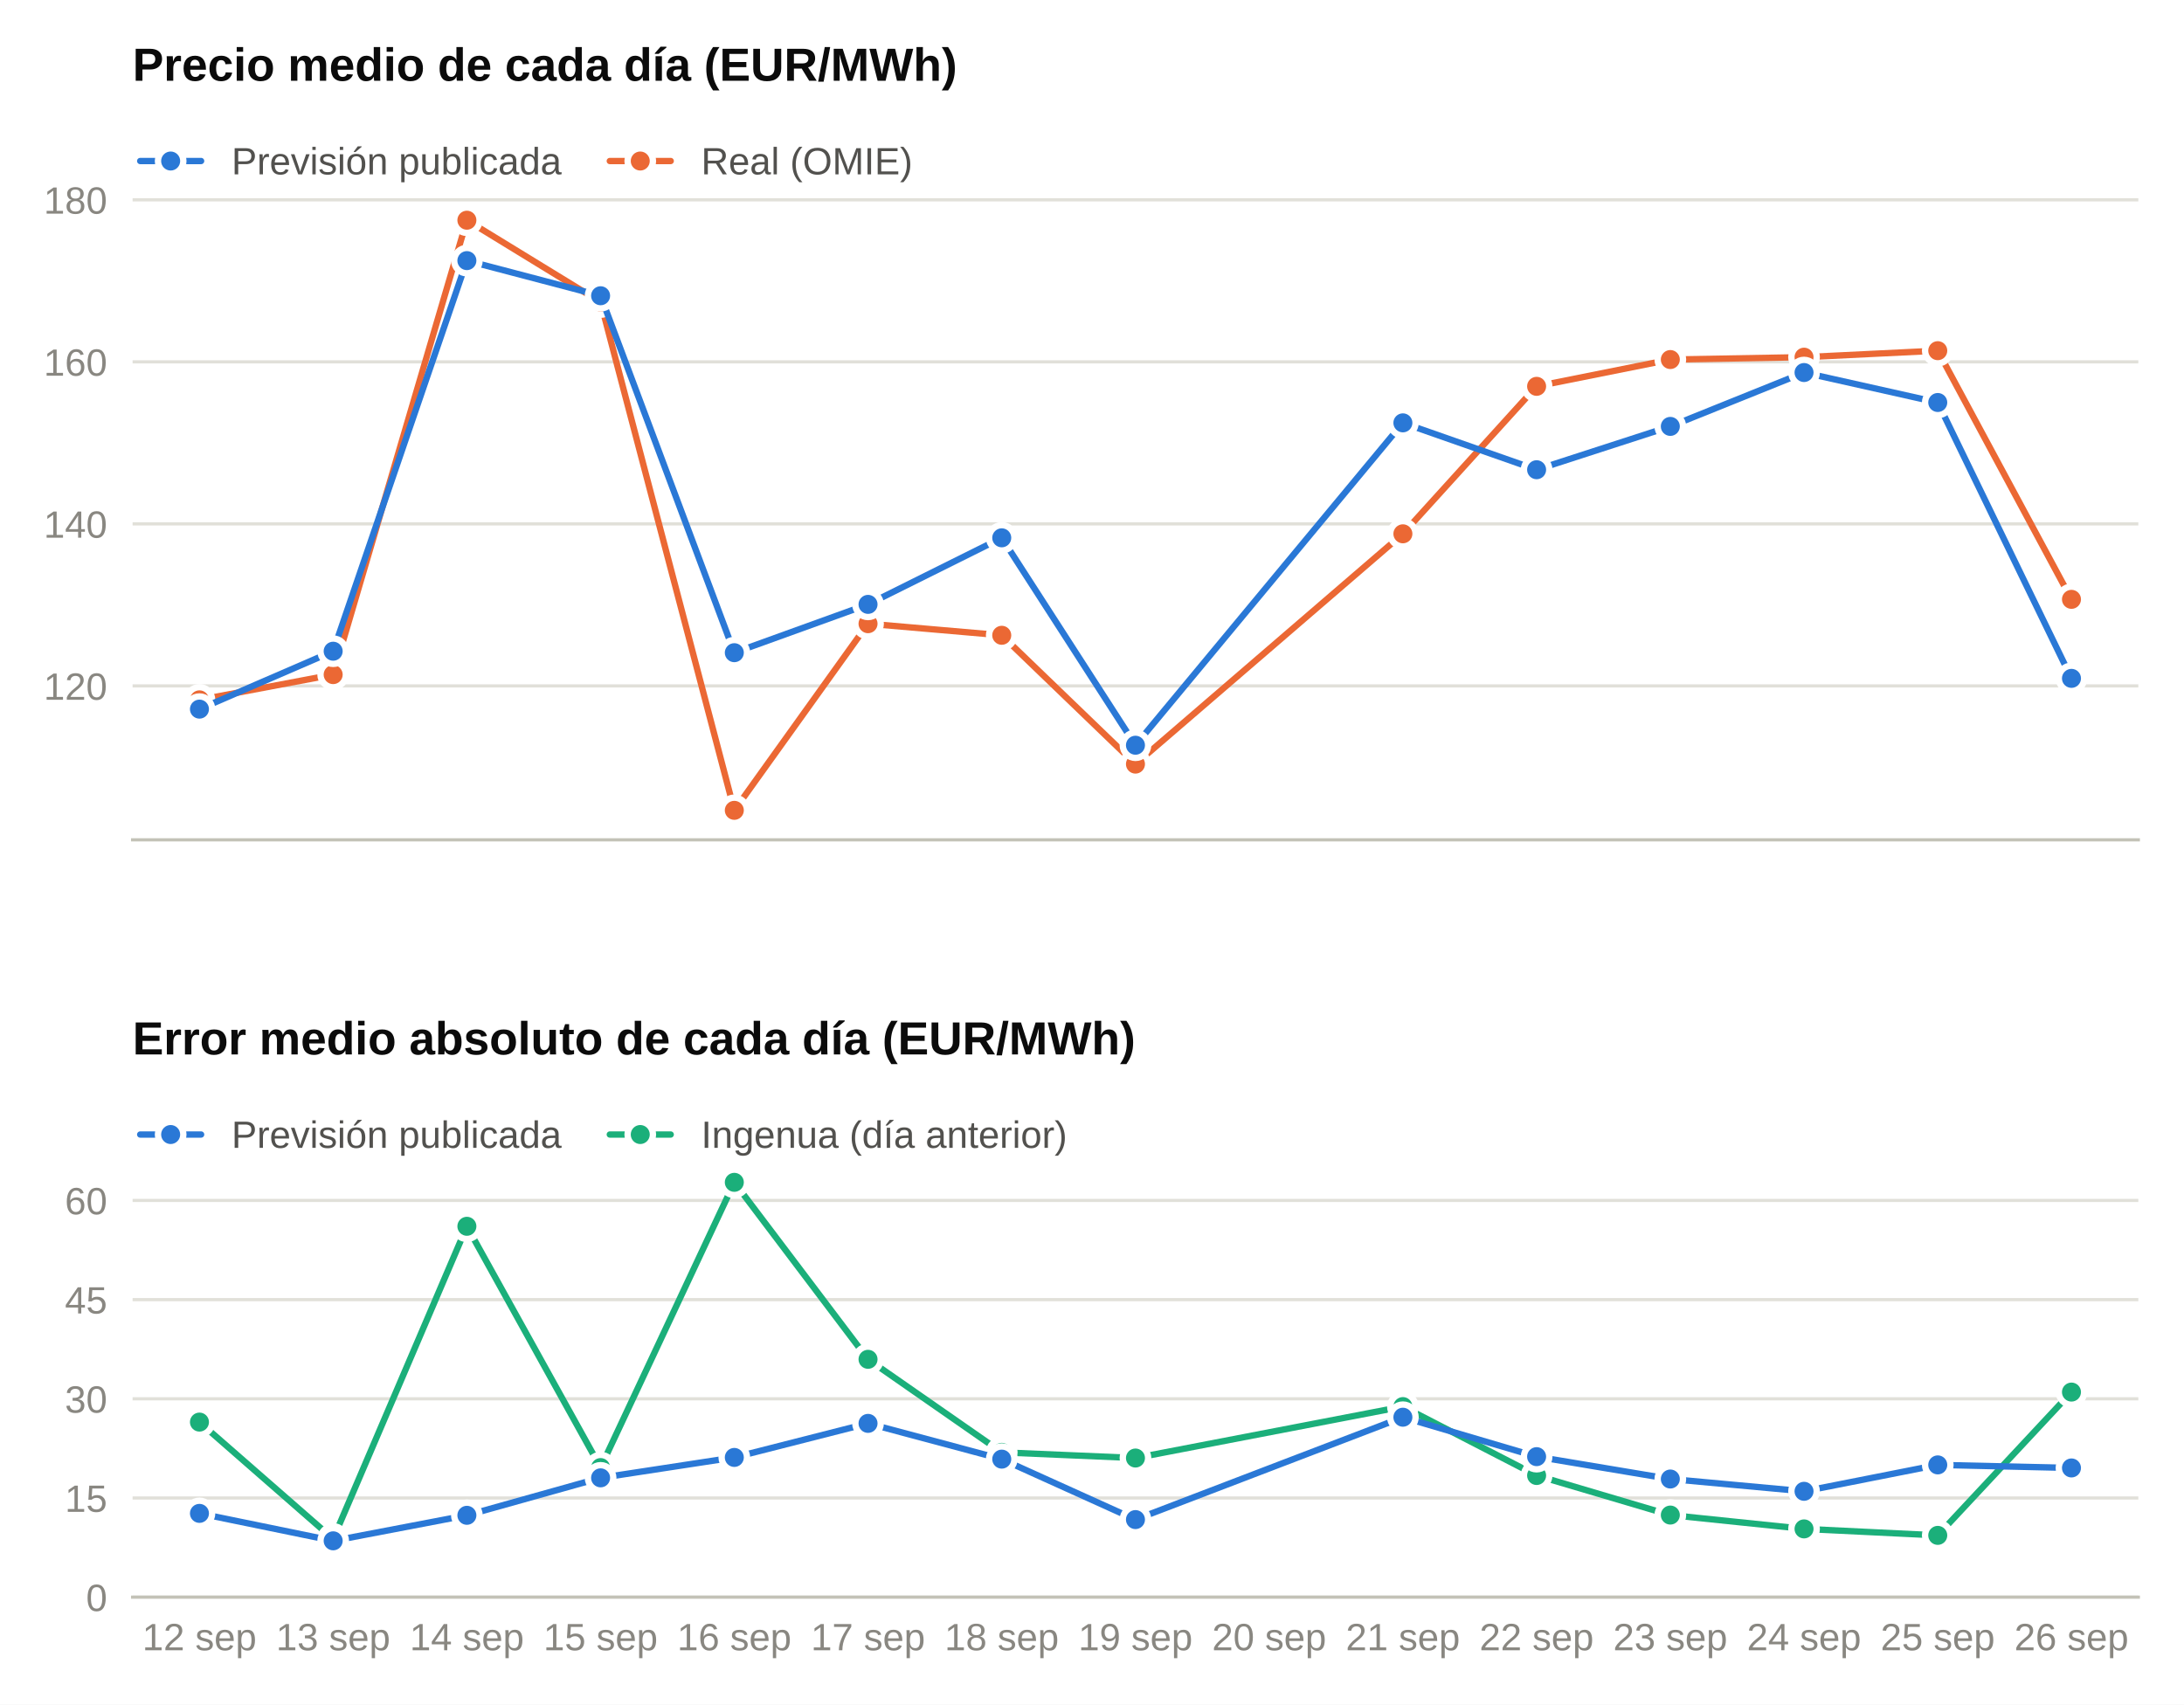
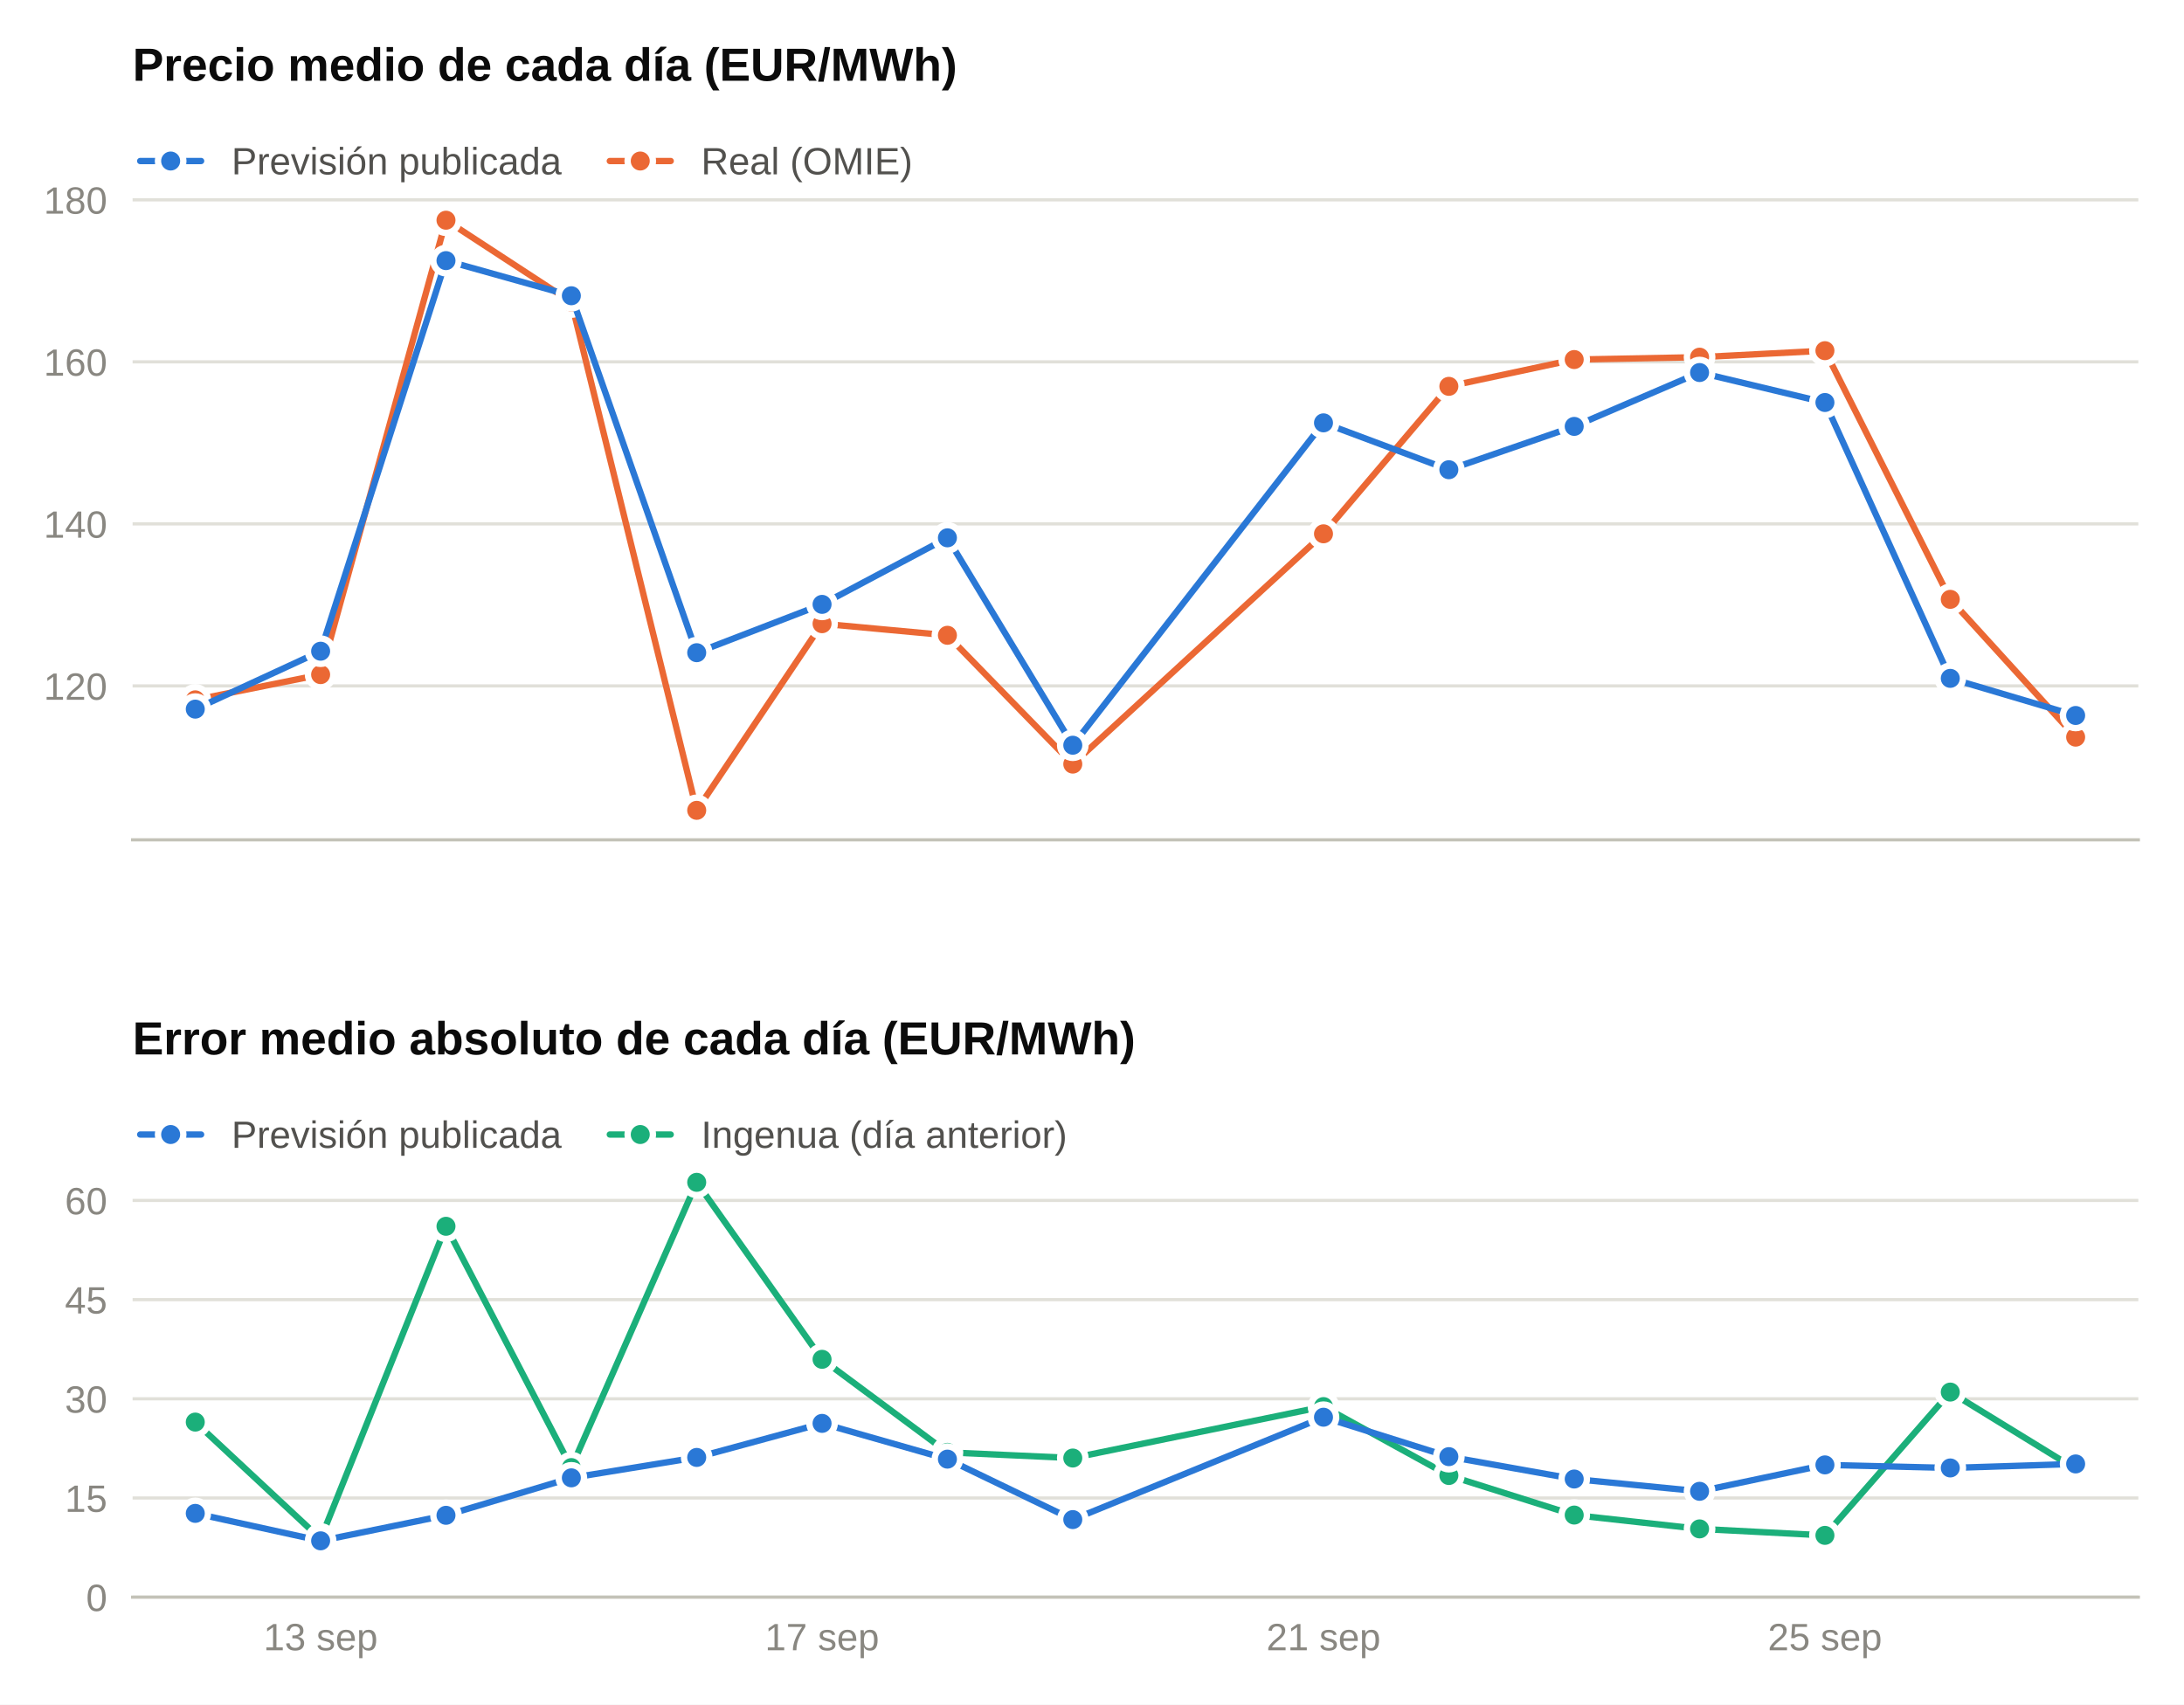
<svg xmlns="http://www.w3.org/2000/svg" xmlns:xlink="http://www.w3.org/1999/xlink" width="516.455pt" height="403.166pt" viewBox="0 0 516.455 403.166" version="1.1">
  <defs>
    <style type="text/css">*{stroke-linejoin: round; stroke-linecap: butt}</style>
  </defs>
  <g id="figure_1">
    <g id="patch_1">
      <path d="M 0 403.166  L 516.455 403.166  L 516.455 0  L 0 0  z " style="fill: #ffffff" />
    </g>
    <g id="axes_1">
      <g id="patch_2">
        <path d="M 31.355 198.629  L 505.655 198.629  L 505.655 45.103  L 31.355 45.103  z " style="fill: #ffffff" />
      </g>
      <g id="matplotlib.axis_1">
        <g id="xtick_1">
          <g id="line2d_1" />
        </g>
        <g id="xtick_2">
          <g id="line2d_2" />
        </g>
        <g id="xtick_3">
          <g id="line2d_3" />
        </g>
        <g id="xtick_4">
          <g id="line2d_4" />
        </g>
-         <g id="xtick_5">
-           <g id="line2d_5" />
-         </g>
-         <g id="xtick_6">
-           <g id="line2d_6" />
-         </g>
-         <g id="xtick_7">
-           <g id="line2d_7" />
-         </g>
-         <g id="xtick_8">
-           <g id="line2d_8" />
-         </g>
-         <g id="xtick_9">
-           <g id="line2d_9" />
-         </g>
-         <g id="xtick_10">
-           <g id="line2d_10" />
-         </g>
-         <g id="xtick_11">
-           <g id="line2d_11" />
-         </g>
-         <g id="xtick_12">
-           <g id="line2d_12" />
-         </g>
-         <g id="xtick_13">
-           <g id="line2d_13" />
-         </g>
-         <g id="xtick_14">
-           <g id="line2d_14" />
-         </g>
-         <g id="xtick_15">
-           <g id="line2d_15" />
-         </g>
      </g>
      <g id="matplotlib.axis_2">
        <g id="ytick_1">
-           <g id="line2d_16">
+           <g id="line2d_5">
            <path d="M 31.355 162.22  L 505.655 162.22  " clip-path="url(#pcca6787718)" style="fill: none; stroke: #e1e0d9; stroke-width: 0.75; stroke-linecap: square" />
          </g>
-           <g id="line2d_17" />
+           <g id="line2d_6" />
          <g id="text_1">
            <text style="font-size: 9px; font-family: 'Segoe UI', 'Helvetica Neue', 'Arial', 'DejaVu Sans', sans-serif; text-anchor: end; fill: #898781" x="25.355" y="165.496" transform="rotate(-0 25.35469 165.4962)">120</text>
          </g>
        </g>
        <g id="ytick_2">
-           <g id="line2d_18">
+           <g id="line2d_7">
            <path d="M 31.355 123.899  L 505.655 123.899  " clip-path="url(#pcca6787718)" style="fill: none; stroke: #e1e0d9; stroke-width: 0.75; stroke-linecap: square" />
          </g>
-           <g id="line2d_19" />
+           <g id="line2d_8" />
          <g id="text_2">
            <text style="font-size: 9px; font-family: 'Segoe UI', 'Helvetica Neue', 'Arial', 'DejaVu Sans', sans-serif; text-anchor: end; fill: #898781" x="25.355" y="127.176" transform="rotate(-0 25.35469 127.1756)">140</text>
          </g>
        </g>
        <g id="ytick_3">
-           <g id="line2d_20">
+           <g id="line2d_9">
            <path d="M 31.355 85.579  L 505.655 85.579  " clip-path="url(#pcca6787718)" style="fill: none; stroke: #e1e0d9; stroke-width: 0.75; stroke-linecap: square" />
          </g>
-           <g id="line2d_21" />
+           <g id="line2d_10" />
          <g id="text_3">
            <text style="font-size: 9px; font-family: 'Segoe UI', 'Helvetica Neue', 'Arial', 'DejaVu Sans', sans-serif; text-anchor: end; fill: #898781" x="25.355" y="88.855" transform="rotate(-0 25.35469 88.85491)">160</text>
          </g>
        </g>
        <g id="ytick_4">
-           <g id="line2d_22">
+           <g id="line2d_11">
            <path d="M 31.355 47.258  L 505.655 47.258  " clip-path="url(#pcca6787718)" style="fill: none; stroke: #e1e0d9; stroke-width: 0.75; stroke-linecap: square" />
          </g>
-           <g id="line2d_23" />
+           <g id="line2d_12" />
          <g id="text_4">
            <text style="font-size: 9px; font-family: 'Segoe UI', 'Helvetica Neue', 'Arial', 'DejaVu Sans', sans-serif; text-anchor: end; fill: #898781" x="25.355" y="50.534" transform="rotate(-0 25.35469 50.53425)">180</text>
          </g>
        </g>
      </g>
-       <g id="line2d_24">
-         <path d="M 47.165 165.52  L 78.785 159.552  L 110.405 52.082  L 142.025 71.443  L 173.645 191.651  L 205.265 147.512  L 236.885 150.251  L 268.505 180.716  L 331.745 126.25  L 363.365 91.373  L 394.985 85.035  L 426.605 84.476  L 458.225 82.939  L 489.845 141.75  " clip-path="url(#pcca6787718)" style="fill: none; stroke: #eb6834; stroke-width: 1.5; stroke-linecap: round" />
+       <g id="line2d_13">
+         <path d="M 46.177 165.52  L 75.82 159.552  L 105.464 52.082  L 135.108 71.443  L 164.752 191.651  L 194.395 147.512  L 224.039 150.251  L 253.683 180.716  L 312.97 126.25  L 342.614 91.373  L 372.258 85.035  L 401.902 84.476  L 431.545 82.939  L 461.189 141.75  L 490.833 174.339  " clip-path="url(#pcca6787718)" style="fill: none; stroke: #eb6834; stroke-width: 1.5; stroke-linecap: round" />
        <defs>
          <path id="m348eba89e2" d="M 0 3  C 0.796 3 1.559 2.684 2.121 2.121  C 2.684 1.559 3 0.796 3 0  C 3 -0.796 2.684 -1.559 2.121 -2.121  C 1.559 -2.684 0.796 -3 0 -3  C -0.796 -3 -1.559 -2.684 -2.121 -2.121  C -2.684 -1.559 -3 -0.796 -3 0  C -3 0.796 -2.684 1.559 -2.121 2.121  C -1.559 2.684 -0.796 3 0 3  z " style="stroke: #ffffff; stroke-width: 1.5" />
        </defs>
        <g clip-path="url(#pcca6787718)">
-           <use xlink:href="#m348eba89e2" x="47.165" y="165.52" style="fill: #eb6834; stroke: #ffffff; stroke-width: 1.5" />
-           <use xlink:href="#m348eba89e2" x="78.785" y="159.552" style="fill: #eb6834; stroke: #ffffff; stroke-width: 1.5" />
-           <use xlink:href="#m348eba89e2" x="110.405" y="52.082" style="fill: #eb6834; stroke: #ffffff; stroke-width: 1.5" />
-           <use xlink:href="#m348eba89e2" x="142.025" y="71.443" style="fill: #eb6834; stroke: #ffffff; stroke-width: 1.5" />
-           <use xlink:href="#m348eba89e2" x="173.645" y="191.651" style="fill: #eb6834; stroke: #ffffff; stroke-width: 1.5" />
-           <use xlink:href="#m348eba89e2" x="205.265" y="147.512" style="fill: #eb6834; stroke: #ffffff; stroke-width: 1.5" />
-           <use xlink:href="#m348eba89e2" x="236.885" y="150.251" style="fill: #eb6834; stroke: #ffffff; stroke-width: 1.5" />
-           <use xlink:href="#m348eba89e2" x="268.505" y="180.716" style="fill: #eb6834; stroke: #ffffff; stroke-width: 1.5" />
-           <use xlink:href="#m348eba89e2" x="331.745" y="126.25" style="fill: #eb6834; stroke: #ffffff; stroke-width: 1.5" />
-           <use xlink:href="#m348eba89e2" x="363.365" y="91.373" style="fill: #eb6834; stroke: #ffffff; stroke-width: 1.5" />
-           <use xlink:href="#m348eba89e2" x="394.985" y="85.035" style="fill: #eb6834; stroke: #ffffff; stroke-width: 1.5" />
-           <use xlink:href="#m348eba89e2" x="426.605" y="84.476" style="fill: #eb6834; stroke: #ffffff; stroke-width: 1.5" />
-           <use xlink:href="#m348eba89e2" x="458.225" y="82.939" style="fill: #eb6834; stroke: #ffffff; stroke-width: 1.5" />
-           <use xlink:href="#m348eba89e2" x="489.845" y="141.75" style="fill: #eb6834; stroke: #ffffff; stroke-width: 1.5" />
+           <use xlink:href="#m348eba89e2" x="46.177" y="165.52" style="fill: #eb6834; stroke: #ffffff; stroke-width: 1.5" />
+           <use xlink:href="#m348eba89e2" x="75.82" y="159.552" style="fill: #eb6834; stroke: #ffffff; stroke-width: 1.5" />
+           <use xlink:href="#m348eba89e2" x="105.464" y="52.082" style="fill: #eb6834; stroke: #ffffff; stroke-width: 1.5" />
+           <use xlink:href="#m348eba89e2" x="135.108" y="71.443" style="fill: #eb6834; stroke: #ffffff; stroke-width: 1.5" />
+           <use xlink:href="#m348eba89e2" x="164.752" y="191.651" style="fill: #eb6834; stroke: #ffffff; stroke-width: 1.5" />
+           <use xlink:href="#m348eba89e2" x="194.395" y="147.512" style="fill: #eb6834; stroke: #ffffff; stroke-width: 1.5" />
+           <use xlink:href="#m348eba89e2" x="224.039" y="150.251" style="fill: #eb6834; stroke: #ffffff; stroke-width: 1.5" />
+           <use xlink:href="#m348eba89e2" x="253.683" y="180.716" style="fill: #eb6834; stroke: #ffffff; stroke-width: 1.5" />
+           <use xlink:href="#m348eba89e2" x="312.97" y="126.25" style="fill: #eb6834; stroke: #ffffff; stroke-width: 1.5" />
+           <use xlink:href="#m348eba89e2" x="342.614" y="91.373" style="fill: #eb6834; stroke: #ffffff; stroke-width: 1.5" />
+           <use xlink:href="#m348eba89e2" x="372.258" y="85.035" style="fill: #eb6834; stroke: #ffffff; stroke-width: 1.5" />
+           <use xlink:href="#m348eba89e2" x="401.902" y="84.476" style="fill: #eb6834; stroke: #ffffff; stroke-width: 1.5" />
+           <use xlink:href="#m348eba89e2" x="431.545" y="82.939" style="fill: #eb6834; stroke: #ffffff; stroke-width: 1.5" />
+           <use xlink:href="#m348eba89e2" x="461.189" y="141.75" style="fill: #eb6834; stroke: #ffffff; stroke-width: 1.5" />
+           <use xlink:href="#m348eba89e2" x="490.833" y="174.339" style="fill: #eb6834; stroke: #ffffff; stroke-width: 1.5" />
        </g>
      </g>
      <g id="patch_3">
        <path d="M 31.355 198.629  L 505.655 198.629  " style="fill: none; stroke: #c3c2b7; stroke-width: 0.75; stroke-linejoin: miter; stroke-linecap: square" />
      </g>
-       <g id="line2d_25">
-         <path d="M 47.165 167.715  L 78.785 154.018  L 110.405 61.638  L 142.025 69.946  L 173.645 154.368  L 205.265 142.94  L 236.885 127.2  L 268.505 176.254  L 331.745 100.008  L 363.365 111.093  L 394.985 100.847  L 426.605 88.108  L 458.225 95.195  L 489.845 160.439  " clip-path="url(#pcca6787718)" style="fill: none; stroke: #2a78d6; stroke-width: 1.5; stroke-linecap: round" />
+       <g id="line2d_14">
+         <path d="M 46.177 167.715  L 75.82 154.018  L 105.464 61.638  L 135.108 69.946  L 164.752 154.368  L 194.395 142.94  L 224.039 127.2  L 253.683 176.254  L 312.97 100.008  L 342.614 111.093  L 372.258 100.847  L 401.902 88.108  L 431.545 95.195  L 461.189 160.439  L 490.833 169.217  " clip-path="url(#pcca6787718)" style="fill: none; stroke: #2a78d6; stroke-width: 1.5; stroke-linecap: round" />
        <defs>
          <path id="m79700483b9" d="M 0 3  C 0.796 3 1.559 2.684 2.121 2.121  C 2.684 1.559 3 0.796 3 0  C 3 -0.796 2.684 -1.559 2.121 -2.121  C 1.559 -2.684 0.796 -3 0 -3  C -0.796 -3 -1.559 -2.684 -2.121 -2.121  C -2.684 -1.559 -3 -0.796 -3 0  C -3 0.796 -2.684 1.559 -2.121 2.121  C -1.559 2.684 -0.796 3 0 3  z " style="stroke: #ffffff; stroke-width: 1.5" />
        </defs>
        <g clip-path="url(#pcca6787718)">
-           <use xlink:href="#m79700483b9" x="47.165" y="167.715" style="fill: #2a78d6; stroke: #ffffff; stroke-width: 1.5" />
-           <use xlink:href="#m79700483b9" x="78.785" y="154.018" style="fill: #2a78d6; stroke: #ffffff; stroke-width: 1.5" />
-           <use xlink:href="#m79700483b9" x="110.405" y="61.638" style="fill: #2a78d6; stroke: #ffffff; stroke-width: 1.5" />
-           <use xlink:href="#m79700483b9" x="142.025" y="69.946" style="fill: #2a78d6; stroke: #ffffff; stroke-width: 1.5" />
-           <use xlink:href="#m79700483b9" x="173.645" y="154.368" style="fill: #2a78d6; stroke: #ffffff; stroke-width: 1.5" />
-           <use xlink:href="#m79700483b9" x="205.265" y="142.94" style="fill: #2a78d6; stroke: #ffffff; stroke-width: 1.5" />
-           <use xlink:href="#m79700483b9" x="236.885" y="127.2" style="fill: #2a78d6; stroke: #ffffff; stroke-width: 1.5" />
-           <use xlink:href="#m79700483b9" x="268.505" y="176.254" style="fill: #2a78d6; stroke: #ffffff; stroke-width: 1.5" />
-           <use xlink:href="#m79700483b9" x="331.745" y="100.008" style="fill: #2a78d6; stroke: #ffffff; stroke-width: 1.5" />
-           <use xlink:href="#m79700483b9" x="363.365" y="111.093" style="fill: #2a78d6; stroke: #ffffff; stroke-width: 1.5" />
-           <use xlink:href="#m79700483b9" x="394.985" y="100.847" style="fill: #2a78d6; stroke: #ffffff; stroke-width: 1.5" />
-           <use xlink:href="#m79700483b9" x="426.605" y="88.108" style="fill: #2a78d6; stroke: #ffffff; stroke-width: 1.5" />
-           <use xlink:href="#m79700483b9" x="458.225" y="95.195" style="fill: #2a78d6; stroke: #ffffff; stroke-width: 1.5" />
-           <use xlink:href="#m79700483b9" x="489.845" y="160.439" style="fill: #2a78d6; stroke: #ffffff; stroke-width: 1.5" />
+           <use xlink:href="#m79700483b9" x="46.177" y="167.715" style="fill: #2a78d6; stroke: #ffffff; stroke-width: 1.5" />
+           <use xlink:href="#m79700483b9" x="75.82" y="154.018" style="fill: #2a78d6; stroke: #ffffff; stroke-width: 1.5" />
+           <use xlink:href="#m79700483b9" x="105.464" y="61.638" style="fill: #2a78d6; stroke: #ffffff; stroke-width: 1.5" />
+           <use xlink:href="#m79700483b9" x="135.108" y="69.946" style="fill: #2a78d6; stroke: #ffffff; stroke-width: 1.5" />
+           <use xlink:href="#m79700483b9" x="164.752" y="154.368" style="fill: #2a78d6; stroke: #ffffff; stroke-width: 1.5" />
+           <use xlink:href="#m79700483b9" x="194.395" y="142.94" style="fill: #2a78d6; stroke: #ffffff; stroke-width: 1.5" />
+           <use xlink:href="#m79700483b9" x="224.039" y="127.2" style="fill: #2a78d6; stroke: #ffffff; stroke-width: 1.5" />
+           <use xlink:href="#m79700483b9" x="253.683" y="176.254" style="fill: #2a78d6; stroke: #ffffff; stroke-width: 1.5" />
+           <use xlink:href="#m79700483b9" x="312.97" y="100.008" style="fill: #2a78d6; stroke: #ffffff; stroke-width: 1.5" />
+           <use xlink:href="#m79700483b9" x="342.614" y="111.093" style="fill: #2a78d6; stroke: #ffffff; stroke-width: 1.5" />
+           <use xlink:href="#m79700483b9" x="372.258" y="100.847" style="fill: #2a78d6; stroke: #ffffff; stroke-width: 1.5" />
+           <use xlink:href="#m79700483b9" x="401.902" y="88.108" style="fill: #2a78d6; stroke: #ffffff; stroke-width: 1.5" />
+           <use xlink:href="#m79700483b9" x="431.545" y="95.195" style="fill: #2a78d6; stroke: #ffffff; stroke-width: 1.5" />
+           <use xlink:href="#m79700483b9" x="461.189" y="160.439" style="fill: #2a78d6; stroke: #ffffff; stroke-width: 1.5" />
+           <use xlink:href="#m79700483b9" x="490.833" y="169.217" style="fill: #2a78d6; stroke: #ffffff; stroke-width: 1.5" />
        </g>
      </g>
      <g id="text_5">
        <text style="font-weight: 600; font-size: 11px; font-family: 'Segoe UI', 'Helvetica Neue', 'Arial', 'DejaVu Sans', sans-serif; text-anchor: start; fill: #0b0b0b" x="31.355" y="19.103" transform="rotate(-0 31.35469 19.10328)">Precio medio de cada día (EUR/MWh)</text>
      </g>
      <g id="legend_1">
-         <g id="line2d_26">
+         <g id="line2d_15">
          <path d="M 33.155 38.083  L 40.355 38.083  L 47.555 38.083  " style="fill: none; stroke: #2a78d6; stroke-width: 1.5; stroke-linecap: round" />
          <g>
            <use xlink:href="#m79700483b9" x="40.355" y="38.083" style="fill: #2a78d6; stroke: #ffffff; stroke-width: 1.5" />
          </g>
        </g>
        <g id="text_6">
          <text style="font-size: 9px; font-family: 'Segoe UI', 'Helvetica Neue', 'Arial', 'DejaVu Sans', sans-serif; text-anchor: start; fill: #52514e" x="54.755" y="41.233" transform="rotate(-0 54.75469 41.23328)">Previsión publicada</text>
        </g>
-         <g id="line2d_27">
+         <g id="line2d_16">
          <path d="M 144.203 38.083  L 151.403 38.083  L 158.603 38.083  " style="fill: none; stroke: #eb6834; stroke-width: 1.5; stroke-linecap: round" />
          <g>
            <use xlink:href="#m348eba89e2" x="151.403" y="38.083" style="fill: #eb6834; stroke: #ffffff; stroke-width: 1.5" />
          </g>
        </g>
        <g id="text_7">
          <text style="font-size: 9px; font-family: 'Segoe UI', 'Helvetica Neue', 'Arial', 'DejaVu Sans', sans-serif; text-anchor: start; fill: #52514e" x="165.803" y="41.233" transform="rotate(-0 165.8034 41.23328)">Real (OMIE)</text>
        </g>
      </g>
    </g>
    <g id="axes_2">
      <g id="patch_4">
        <path d="M 31.355 377.743  L 505.655 377.743  L 505.655 275.393  L 31.355 275.393  z " style="fill: #ffffff" />
      </g>
      <g id="matplotlib.axis_3">
-         <g id="xtick_16">
-           <g id="line2d_28" />
+         <g id="xtick_5">
+           <g id="line2d_17" />
          <g id="text_8">
-             <text style="font-size: 9px; font-family: 'Segoe UI', 'Helvetica Neue', 'Arial', 'DejaVu Sans', sans-serif; text-anchor: middle; fill: #898781" x="47.165" y="390.296" transform="rotate(-0 47.16469 390.2955)">12 sep</text>
-           </g>
-         </g>
-         <g id="xtick_17">
-           <g id="line2d_29" />
+             <text style="font-size: 9px; font-family: 'Segoe UI', 'Helvetica Neue', 'Arial', 'DejaVu Sans', sans-serif; text-anchor: middle; fill: #898781" x="75.82" y="390.296" transform="rotate(-0 75.82031 390.2955)">13 sep</text>
+           </g>
+         </g>
+         <g id="xtick_6">
+           <g id="line2d_18" />
          <g id="text_9">
-             <text style="font-size: 9px; font-family: 'Segoe UI', 'Helvetica Neue', 'Arial', 'DejaVu Sans', sans-serif; text-anchor: middle; fill: #898781" x="78.785" y="390.296" transform="rotate(-0 78.78469 390.2955)">13 sep</text>
-           </g>
-         </g>
-         <g id="xtick_18">
-           <g id="line2d_30" />
+             <text style="font-size: 9px; font-family: 'Segoe UI', 'Helvetica Neue', 'Arial', 'DejaVu Sans', sans-serif; text-anchor: middle; fill: #898781" x="194.395" y="390.296" transform="rotate(-0 194.3953 390.2955)">17 sep</text>
+           </g>
+         </g>
+         <g id="xtick_7">
+           <g id="line2d_19" />
          <g id="text_10">
-             <text style="font-size: 9px; font-family: 'Segoe UI', 'Helvetica Neue', 'Arial', 'DejaVu Sans', sans-serif; text-anchor: middle; fill: #898781" x="110.405" y="390.296" transform="rotate(-0 110.4047 390.2955)">14 sep</text>
-           </g>
-         </g>
-         <g id="xtick_19">
-           <g id="line2d_31" />
+             <text style="font-size: 9px; font-family: 'Segoe UI', 'Helvetica Neue', 'Arial', 'DejaVu Sans', sans-serif; text-anchor: middle; fill: #898781" x="312.97" y="390.296" transform="rotate(-0 312.9703 390.2955)">21 sep</text>
+           </g>
+         </g>
+         <g id="xtick_8">
+           <g id="line2d_20" />
          <g id="text_11">
-             <text style="font-size: 9px; font-family: 'Segoe UI', 'Helvetica Neue', 'Arial', 'DejaVu Sans', sans-serif; text-anchor: middle; fill: #898781" x="142.025" y="390.296" transform="rotate(-0 142.0247 390.2955)">15 sep</text>
-           </g>
-         </g>
-         <g id="xtick_20">
-           <g id="line2d_32" />
-           <g id="text_12">
-             <text style="font-size: 9px; font-family: 'Segoe UI', 'Helvetica Neue', 'Arial', 'DejaVu Sans', sans-serif; text-anchor: middle; fill: #898781" x="173.645" y="390.296" transform="rotate(-0 173.6447 390.2955)">16 sep</text>
-           </g>
-         </g>
-         <g id="xtick_21">
-           <g id="line2d_33" />
-           <g id="text_13">
-             <text style="font-size: 9px; font-family: 'Segoe UI', 'Helvetica Neue', 'Arial', 'DejaVu Sans', sans-serif; text-anchor: middle; fill: #898781" x="205.265" y="390.296" transform="rotate(-0 205.2647 390.2955)">17 sep</text>
-           </g>
-         </g>
-         <g id="xtick_22">
-           <g id="line2d_34" />
-           <g id="text_14">
-             <text style="font-size: 9px; font-family: 'Segoe UI', 'Helvetica Neue', 'Arial', 'DejaVu Sans', sans-serif; text-anchor: middle; fill: #898781" x="236.885" y="390.296" transform="rotate(-0 236.8847 390.2955)">18 sep</text>
-           </g>
-         </g>
-         <g id="xtick_23">
-           <g id="line2d_35" />
-           <g id="text_15">
-             <text style="font-size: 9px; font-family: 'Segoe UI', 'Helvetica Neue', 'Arial', 'DejaVu Sans', sans-serif; text-anchor: middle; fill: #898781" x="268.505" y="390.296" transform="rotate(-0 268.5047 390.2955)">19 sep</text>
-           </g>
-         </g>
-         <g id="xtick_24">
-           <g id="line2d_36" />
-           <g id="text_16">
-             <text style="font-size: 9px; font-family: 'Segoe UI', 'Helvetica Neue', 'Arial', 'DejaVu Sans', sans-serif; text-anchor: middle; fill: #898781" x="300.125" y="390.296" transform="rotate(-0 300.1247 390.2955)">20 sep</text>
-           </g>
-         </g>
-         <g id="xtick_25">
-           <g id="line2d_37" />
-           <g id="text_17">
-             <text style="font-size: 9px; font-family: 'Segoe UI', 'Helvetica Neue', 'Arial', 'DejaVu Sans', sans-serif; text-anchor: middle; fill: #898781" x="331.745" y="390.296" transform="rotate(-0 331.7447 390.2955)">21 sep</text>
-           </g>
-         </g>
-         <g id="xtick_26">
-           <g id="line2d_38" />
-           <g id="text_18">
-             <text style="font-size: 9px; font-family: 'Segoe UI', 'Helvetica Neue', 'Arial', 'DejaVu Sans', sans-serif; text-anchor: middle; fill: #898781" x="363.365" y="390.296" transform="rotate(-0 363.3647 390.2955)">22 sep</text>
-           </g>
-         </g>
-         <g id="xtick_27">
-           <g id="line2d_39" />
-           <g id="text_19">
-             <text style="font-size: 9px; font-family: 'Segoe UI', 'Helvetica Neue', 'Arial', 'DejaVu Sans', sans-serif; text-anchor: middle; fill: #898781" x="394.985" y="390.296" transform="rotate(-0 394.9847 390.2955)">23 sep</text>
-           </g>
-         </g>
-         <g id="xtick_28">
-           <g id="line2d_40" />
-           <g id="text_20">
-             <text style="font-size: 9px; font-family: 'Segoe UI', 'Helvetica Neue', 'Arial', 'DejaVu Sans', sans-serif; text-anchor: middle; fill: #898781" x="426.605" y="390.296" transform="rotate(-0 426.6047 390.2955)">24 sep</text>
-           </g>
-         </g>
-         <g id="xtick_29">
-           <g id="line2d_41" />
-           <g id="text_21">
-             <text style="font-size: 9px; font-family: 'Segoe UI', 'Helvetica Neue', 'Arial', 'DejaVu Sans', sans-serif; text-anchor: middle; fill: #898781" x="458.225" y="390.296" transform="rotate(-0 458.2247 390.2955)">25 sep</text>
-           </g>
-         </g>
-         <g id="xtick_30">
-           <g id="line2d_42" />
-           <g id="text_22">
-             <text style="font-size: 9px; font-family: 'Segoe UI', 'Helvetica Neue', 'Arial', 'DejaVu Sans', sans-serif; text-anchor: middle; fill: #898781" x="489.845" y="390.296" transform="rotate(-0 489.8447 390.2955)">26 sep</text>
+             <text style="font-size: 9px; font-family: 'Segoe UI', 'Helvetica Neue', 'Arial', 'DejaVu Sans', sans-serif; text-anchor: middle; fill: #898781" x="431.545" y="390.296" transform="rotate(-0 431.5453 390.2955)">25 sep</text>
          </g>
        </g>
      </g>
      <g id="matplotlib.axis_4">
        <g id="ytick_5">
-           <g id="line2d_43">
+           <g id="line2d_21">
            <path d="M 31.355 377.743  L 505.655 377.743  " clip-path="url(#pa7844a86a4)" style="fill: none; stroke: #e1e0d9; stroke-width: 0.75; stroke-linecap: square" />
          </g>
-           <g id="line2d_44" />
-           <g id="text_23">
+           <g id="line2d_22" />
+           <g id="text_12">
            <text style="font-size: 9px; font-family: 'Segoe UI', 'Helvetica Neue', 'Arial', 'DejaVu Sans', sans-serif; text-anchor: end; fill: #898781" x="25.355" y="381.019" transform="rotate(-0 25.35469 381.0194)">0</text>
          </g>
        </g>
        <g id="ytick_6">
-           <g id="line2d_45">
+           <g id="line2d_23">
            <path d="M 31.355 354.286  L 505.655 354.286  " clip-path="url(#pa7844a86a4)" style="fill: none; stroke: #e1e0d9; stroke-width: 0.75; stroke-linecap: square" />
          </g>
-           <g id="line2d_46" />
-           <g id="text_24">
+           <g id="line2d_24" />
+           <g id="text_13">
            <text style="font-size: 9px; font-family: 'Segoe UI', 'Helvetica Neue', 'Arial', 'DejaVu Sans', sans-serif; text-anchor: end; fill: #898781" x="25.355" y="357.562" transform="rotate(-0 25.35469 357.562)">15</text>
          </g>
        </g>
        <g id="ytick_7">
-           <g id="line2d_47">
+           <g id="line2d_25">
            <path d="M 31.355 330.828  L 505.655 330.828  " clip-path="url(#pa7844a86a4)" style="fill: none; stroke: #e1e0d9; stroke-width: 0.75; stroke-linecap: square" />
          </g>
-           <g id="line2d_48" />
-           <g id="text_25">
+           <g id="line2d_26" />
+           <g id="text_14">
            <text style="font-size: 9px; font-family: 'Segoe UI', 'Helvetica Neue', 'Arial', 'DejaVu Sans', sans-serif; text-anchor: end; fill: #898781" x="25.355" y="334.105" transform="rotate(-0 25.35469 334.1046)">30</text>
          </g>
        </g>
        <g id="ytick_8">
-           <g id="line2d_49">
+           <g id="line2d_27">
            <path d="M 31.355 307.371  L 505.655 307.371  " clip-path="url(#pa7844a86a4)" style="fill: none; stroke: #e1e0d9; stroke-width: 0.75; stroke-linecap: square" />
          </g>
-           <g id="line2d_50" />
-           <g id="text_26">
+           <g id="line2d_28" />
+           <g id="text_15">
            <text style="font-size: 9px; font-family: 'Segoe UI', 'Helvetica Neue', 'Arial', 'DejaVu Sans', sans-serif; text-anchor: end; fill: #898781" x="25.355" y="310.647" transform="rotate(-0 25.35469 310.6472)">45</text>
          </g>
        </g>
        <g id="ytick_9">
-           <g id="line2d_51">
+           <g id="line2d_29">
            <path d="M 31.355 283.914  L 505.655 283.914  " clip-path="url(#pa7844a86a4)" style="fill: none; stroke: #e1e0d9; stroke-width: 0.75; stroke-linecap: square" />
          </g>
-           <g id="line2d_52" />
-           <g id="text_27">
+           <g id="line2d_30" />
+           <g id="text_16">
            <text style="font-size: 9px; font-family: 'Segoe UI', 'Helvetica Neue', 'Arial', 'DejaVu Sans', sans-serif; text-anchor: end; fill: #898781" x="25.355" y="287.19" transform="rotate(-0 25.35469 287.1898)">60</text>
          </g>
        </g>
      </g>
-       <g id="line2d_53">
-         <path d="M 47.165 336.338  L 78.785 363.971  L 110.405 290.029  L 142.025 347.095  L 173.645 279.632  L 205.265 321.49  L 236.885 343.494  L 268.505 344.837  L 331.745 332.669  L 363.365 348.968  L 394.985 358.326  L 426.605 361.598  L 458.225 363.13  L 489.845 329.239  " clip-path="url(#pa7844a86a4)" style="fill: none; stroke: #1baf7a; stroke-width: 1.5; stroke-linecap: round" />
+       <g id="line2d_31">
+         <path d="M 46.177 336.338  L 75.82 363.971  L 105.464 290.029  L 135.108 347.095  L 164.752 279.632  L 194.395 321.49  L 224.039 343.494  L 253.683 344.837  L 312.97 332.669  L 342.614 348.968  L 372.258 358.326  L 401.902 361.598  L 431.545 363.13  L 461.189 329.239  L 490.833 347.434  " clip-path="url(#pa7844a86a4)" style="fill: none; stroke: #1baf7a; stroke-width: 1.5; stroke-linecap: round" />
        <defs>
          <path id="m23fb859ee0" d="M 0 3  C 0.796 3 1.559 2.684 2.121 2.121  C 2.684 1.559 3 0.796 3 0  C 3 -0.796 2.684 -1.559 2.121 -2.121  C 1.559 -2.684 0.796 -3 0 -3  C -0.796 -3 -1.559 -2.684 -2.121 -2.121  C -2.684 -1.559 -3 -0.796 -3 0  C -3 0.796 -2.684 1.559 -2.121 2.121  C -1.559 2.684 -0.796 3 0 3  z " style="stroke: #ffffff; stroke-width: 1.5" />
        </defs>
        <g clip-path="url(#pa7844a86a4)">
-           <use xlink:href="#m23fb859ee0" x="47.165" y="336.338" style="fill: #1baf7a; stroke: #ffffff; stroke-width: 1.5" />
-           <use xlink:href="#m23fb859ee0" x="78.785" y="363.971" style="fill: #1baf7a; stroke: #ffffff; stroke-width: 1.5" />
-           <use xlink:href="#m23fb859ee0" x="110.405" y="290.029" style="fill: #1baf7a; stroke: #ffffff; stroke-width: 1.5" />
-           <use xlink:href="#m23fb859ee0" x="142.025" y="347.095" style="fill: #1baf7a; stroke: #ffffff; stroke-width: 1.5" />
-           <use xlink:href="#m23fb859ee0" x="173.645" y="279.632" style="fill: #1baf7a; stroke: #ffffff; stroke-width: 1.5" />
-           <use xlink:href="#m23fb859ee0" x="205.265" y="321.49" style="fill: #1baf7a; stroke: #ffffff; stroke-width: 1.5" />
-           <use xlink:href="#m23fb859ee0" x="236.885" y="343.494" style="fill: #1baf7a; stroke: #ffffff; stroke-width: 1.5" />
-           <use xlink:href="#m23fb859ee0" x="268.505" y="344.837" style="fill: #1baf7a; stroke: #ffffff; stroke-width: 1.5" />
-           <use xlink:href="#m23fb859ee0" x="331.745" y="332.669" style="fill: #1baf7a; stroke: #ffffff; stroke-width: 1.5" />
-           <use xlink:href="#m23fb859ee0" x="363.365" y="348.968" style="fill: #1baf7a; stroke: #ffffff; stroke-width: 1.5" />
-           <use xlink:href="#m23fb859ee0" x="394.985" y="358.326" style="fill: #1baf7a; stroke: #ffffff; stroke-width: 1.5" />
-           <use xlink:href="#m23fb859ee0" x="426.605" y="361.598" style="fill: #1baf7a; stroke: #ffffff; stroke-width: 1.5" />
-           <use xlink:href="#m23fb859ee0" x="458.225" y="363.13" style="fill: #1baf7a; stroke: #ffffff; stroke-width: 1.5" />
-           <use xlink:href="#m23fb859ee0" x="489.845" y="329.239" style="fill: #1baf7a; stroke: #ffffff; stroke-width: 1.5" />
+           <use xlink:href="#m23fb859ee0" x="46.177" y="336.338" style="fill: #1baf7a; stroke: #ffffff; stroke-width: 1.5" />
+           <use xlink:href="#m23fb859ee0" x="75.82" y="363.971" style="fill: #1baf7a; stroke: #ffffff; stroke-width: 1.5" />
+           <use xlink:href="#m23fb859ee0" x="105.464" y="290.029" style="fill: #1baf7a; stroke: #ffffff; stroke-width: 1.5" />
+           <use xlink:href="#m23fb859ee0" x="135.108" y="347.095" style="fill: #1baf7a; stroke: #ffffff; stroke-width: 1.5" />
+           <use xlink:href="#m23fb859ee0" x="164.752" y="279.632" style="fill: #1baf7a; stroke: #ffffff; stroke-width: 1.5" />
+           <use xlink:href="#m23fb859ee0" x="194.395" y="321.49" style="fill: #1baf7a; stroke: #ffffff; stroke-width: 1.5" />
+           <use xlink:href="#m23fb859ee0" x="224.039" y="343.494" style="fill: #1baf7a; stroke: #ffffff; stroke-width: 1.5" />
+           <use xlink:href="#m23fb859ee0" x="253.683" y="344.837" style="fill: #1baf7a; stroke: #ffffff; stroke-width: 1.5" />
+           <use xlink:href="#m23fb859ee0" x="312.97" y="332.669" style="fill: #1baf7a; stroke: #ffffff; stroke-width: 1.5" />
+           <use xlink:href="#m23fb859ee0" x="342.614" y="348.968" style="fill: #1baf7a; stroke: #ffffff; stroke-width: 1.5" />
+           <use xlink:href="#m23fb859ee0" x="372.258" y="358.326" style="fill: #1baf7a; stroke: #ffffff; stroke-width: 1.5" />
+           <use xlink:href="#m23fb859ee0" x="401.902" y="361.598" style="fill: #1baf7a; stroke: #ffffff; stroke-width: 1.5" />
+           <use xlink:href="#m23fb859ee0" x="431.545" y="363.13" style="fill: #1baf7a; stroke: #ffffff; stroke-width: 1.5" />
+           <use xlink:href="#m23fb859ee0" x="461.189" y="329.239" style="fill: #1baf7a; stroke: #ffffff; stroke-width: 1.5" />
+           <use xlink:href="#m23fb859ee0" x="490.833" y="347.434" style="fill: #1baf7a; stroke: #ffffff; stroke-width: 1.5" />
        </g>
      </g>
      <g id="patch_5">
        <path d="M 31.355 377.743  L 505.655 377.743  " style="fill: none; stroke: #c3c2b7; stroke-width: 0.75; stroke-linejoin: miter; stroke-linecap: square" />
      </g>
-       <g id="line2d_54">
-         <path d="M 47.165 357.928  L 78.785 364.42  L 110.405 358.384  L 142.025 349.524  L 173.645 344.695  L 205.265 336.642  L 236.885 345.098  L 268.505 359.395  L 331.745 335.185  L 363.365 344.511  L 394.985 349.801  L 426.605 352.708  L 458.225 346.46  L 489.845 347.183  " clip-path="url(#pa7844a86a4)" style="fill: none; stroke: #2a78d6; stroke-width: 1.5; stroke-linecap: round" />
+       <g id="line2d_32">
+         <path d="M 46.177 357.928  L 75.82 364.42  L 105.464 358.384  L 135.108 349.524  L 164.752 344.695  L 194.395 336.642  L 224.039 345.098  L 253.683 359.395  L 312.97 335.185  L 342.614 344.511  L 372.258 349.801  L 401.902 352.708  L 431.545 346.46  L 461.189 347.183  L 490.833 346.234  " clip-path="url(#pa7844a86a4)" style="fill: none; stroke: #2a78d6; stroke-width: 1.5; stroke-linecap: round" />
        <g clip-path="url(#pa7844a86a4)">
-           <use xlink:href="#m79700483b9" x="47.165" y="357.928" style="fill: #2a78d6; stroke: #ffffff; stroke-width: 1.5" />
-           <use xlink:href="#m79700483b9" x="78.785" y="364.42" style="fill: #2a78d6; stroke: #ffffff; stroke-width: 1.5" />
-           <use xlink:href="#m79700483b9" x="110.405" y="358.384" style="fill: #2a78d6; stroke: #ffffff; stroke-width: 1.5" />
-           <use xlink:href="#m79700483b9" x="142.025" y="349.524" style="fill: #2a78d6; stroke: #ffffff; stroke-width: 1.5" />
-           <use xlink:href="#m79700483b9" x="173.645" y="344.695" style="fill: #2a78d6; stroke: #ffffff; stroke-width: 1.5" />
-           <use xlink:href="#m79700483b9" x="205.265" y="336.642" style="fill: #2a78d6; stroke: #ffffff; stroke-width: 1.5" />
-           <use xlink:href="#m79700483b9" x="236.885" y="345.098" style="fill: #2a78d6; stroke: #ffffff; stroke-width: 1.5" />
-           <use xlink:href="#m79700483b9" x="268.505" y="359.395" style="fill: #2a78d6; stroke: #ffffff; stroke-width: 1.5" />
-           <use xlink:href="#m79700483b9" x="331.745" y="335.185" style="fill: #2a78d6; stroke: #ffffff; stroke-width: 1.5" />
-           <use xlink:href="#m79700483b9" x="363.365" y="344.511" style="fill: #2a78d6; stroke: #ffffff; stroke-width: 1.5" />
-           <use xlink:href="#m79700483b9" x="394.985" y="349.801" style="fill: #2a78d6; stroke: #ffffff; stroke-width: 1.5" />
-           <use xlink:href="#m79700483b9" x="426.605" y="352.708" style="fill: #2a78d6; stroke: #ffffff; stroke-width: 1.5" />
-           <use xlink:href="#m79700483b9" x="458.225" y="346.46" style="fill: #2a78d6; stroke: #ffffff; stroke-width: 1.5" />
-           <use xlink:href="#m79700483b9" x="489.845" y="347.183" style="fill: #2a78d6; stroke: #ffffff; stroke-width: 1.5" />
-         </g>
-       </g>
-       <g id="text_28">
+           <use xlink:href="#m79700483b9" x="46.177" y="357.928" style="fill: #2a78d6; stroke: #ffffff; stroke-width: 1.5" />
+           <use xlink:href="#m79700483b9" x="75.82" y="364.42" style="fill: #2a78d6; stroke: #ffffff; stroke-width: 1.5" />
+           <use xlink:href="#m79700483b9" x="105.464" y="358.384" style="fill: #2a78d6; stroke: #ffffff; stroke-width: 1.5" />
+           <use xlink:href="#m79700483b9" x="135.108" y="349.524" style="fill: #2a78d6; stroke: #ffffff; stroke-width: 1.5" />
+           <use xlink:href="#m79700483b9" x="164.752" y="344.695" style="fill: #2a78d6; stroke: #ffffff; stroke-width: 1.5" />
+           <use xlink:href="#m79700483b9" x="194.395" y="336.642" style="fill: #2a78d6; stroke: #ffffff; stroke-width: 1.5" />
+           <use xlink:href="#m79700483b9" x="224.039" y="345.098" style="fill: #2a78d6; stroke: #ffffff; stroke-width: 1.5" />
+           <use xlink:href="#m79700483b9" x="253.683" y="359.395" style="fill: #2a78d6; stroke: #ffffff; stroke-width: 1.5" />
+           <use xlink:href="#m79700483b9" x="312.97" y="335.185" style="fill: #2a78d6; stroke: #ffffff; stroke-width: 1.5" />
+           <use xlink:href="#m79700483b9" x="342.614" y="344.511" style="fill: #2a78d6; stroke: #ffffff; stroke-width: 1.5" />
+           <use xlink:href="#m79700483b9" x="372.258" y="349.801" style="fill: #2a78d6; stroke: #ffffff; stroke-width: 1.5" />
+           <use xlink:href="#m79700483b9" x="401.902" y="352.708" style="fill: #2a78d6; stroke: #ffffff; stroke-width: 1.5" />
+           <use xlink:href="#m79700483b9" x="431.545" y="346.46" style="fill: #2a78d6; stroke: #ffffff; stroke-width: 1.5" />
+           <use xlink:href="#m79700483b9" x="461.189" y="347.183" style="fill: #2a78d6; stroke: #ffffff; stroke-width: 1.5" />
+           <use xlink:href="#m79700483b9" x="490.833" y="346.234" style="fill: #2a78d6; stroke: #ffffff; stroke-width: 1.5" />
+         </g>
+       </g>
+       <g id="text_17">
        <text style="font-weight: 600; font-size: 11px; font-family: 'Segoe UI', 'Helvetica Neue', 'Arial', 'DejaVu Sans', sans-serif; text-anchor: start; fill: #0b0b0b" x="31.355" y="249.393" transform="rotate(-0 31.35469 249.3925)">Error medio absoluto de cada día (EUR/MWh)</text>
      </g>
      <g id="legend_2">
-         <g id="line2d_55">
+         <g id="line2d_33">
          <path d="M 33.155 268.325  L 40.355 268.325  L 47.555 268.325  " style="fill: none; stroke: #2a78d6; stroke-width: 1.5; stroke-linecap: round" />
          <g>
            <use xlink:href="#m79700483b9" x="40.355" y="268.325" style="fill: #2a78d6; stroke: #ffffff; stroke-width: 1.5" />
          </g>
        </g>
-         <g id="text_29">
+         <g id="text_18">
          <text style="font-size: 9px; font-family: 'Segoe UI', 'Helvetica Neue', 'Arial', 'DejaVu Sans', sans-serif; text-anchor: start; fill: #52514e" x="54.755" y="271.475" transform="rotate(-0 54.75469 271.4747)">Previsión publicada</text>
        </g>
-         <g id="line2d_56">
+         <g id="line2d_34">
          <path d="M 144.203 268.325  L 151.403 268.325  L 158.603 268.325  " style="fill: none; stroke: #1baf7a; stroke-width: 1.5; stroke-linecap: round" />
          <g>
            <use xlink:href="#m23fb859ee0" x="151.403" y="268.325" style="fill: #1baf7a; stroke: #ffffff; stroke-width: 1.5" />
          </g>
        </g>
-         <g id="text_30">
+         <g id="text_19">
          <text style="font-size: 9px; font-family: 'Segoe UI', 'Helvetica Neue', 'Arial', 'DejaVu Sans', sans-serif; text-anchor: start; fill: #52514e" x="165.803" y="271.475" transform="rotate(-0 165.8034 271.4747)">Ingenua (día anterior)</text>
        </g>
      </g>
    </g>
  </g>
  <defs>
    <clipPath id="pcca6787718">
      <rect x="31.355" y="45.103" width="474.3" height="153.526" />
    </clipPath>
    <clipPath id="pa7844a86a4">
      <rect x="31.355" y="275.393" width="474.3" height="102.351" />
    </clipPath>
  </defs>
</svg>
